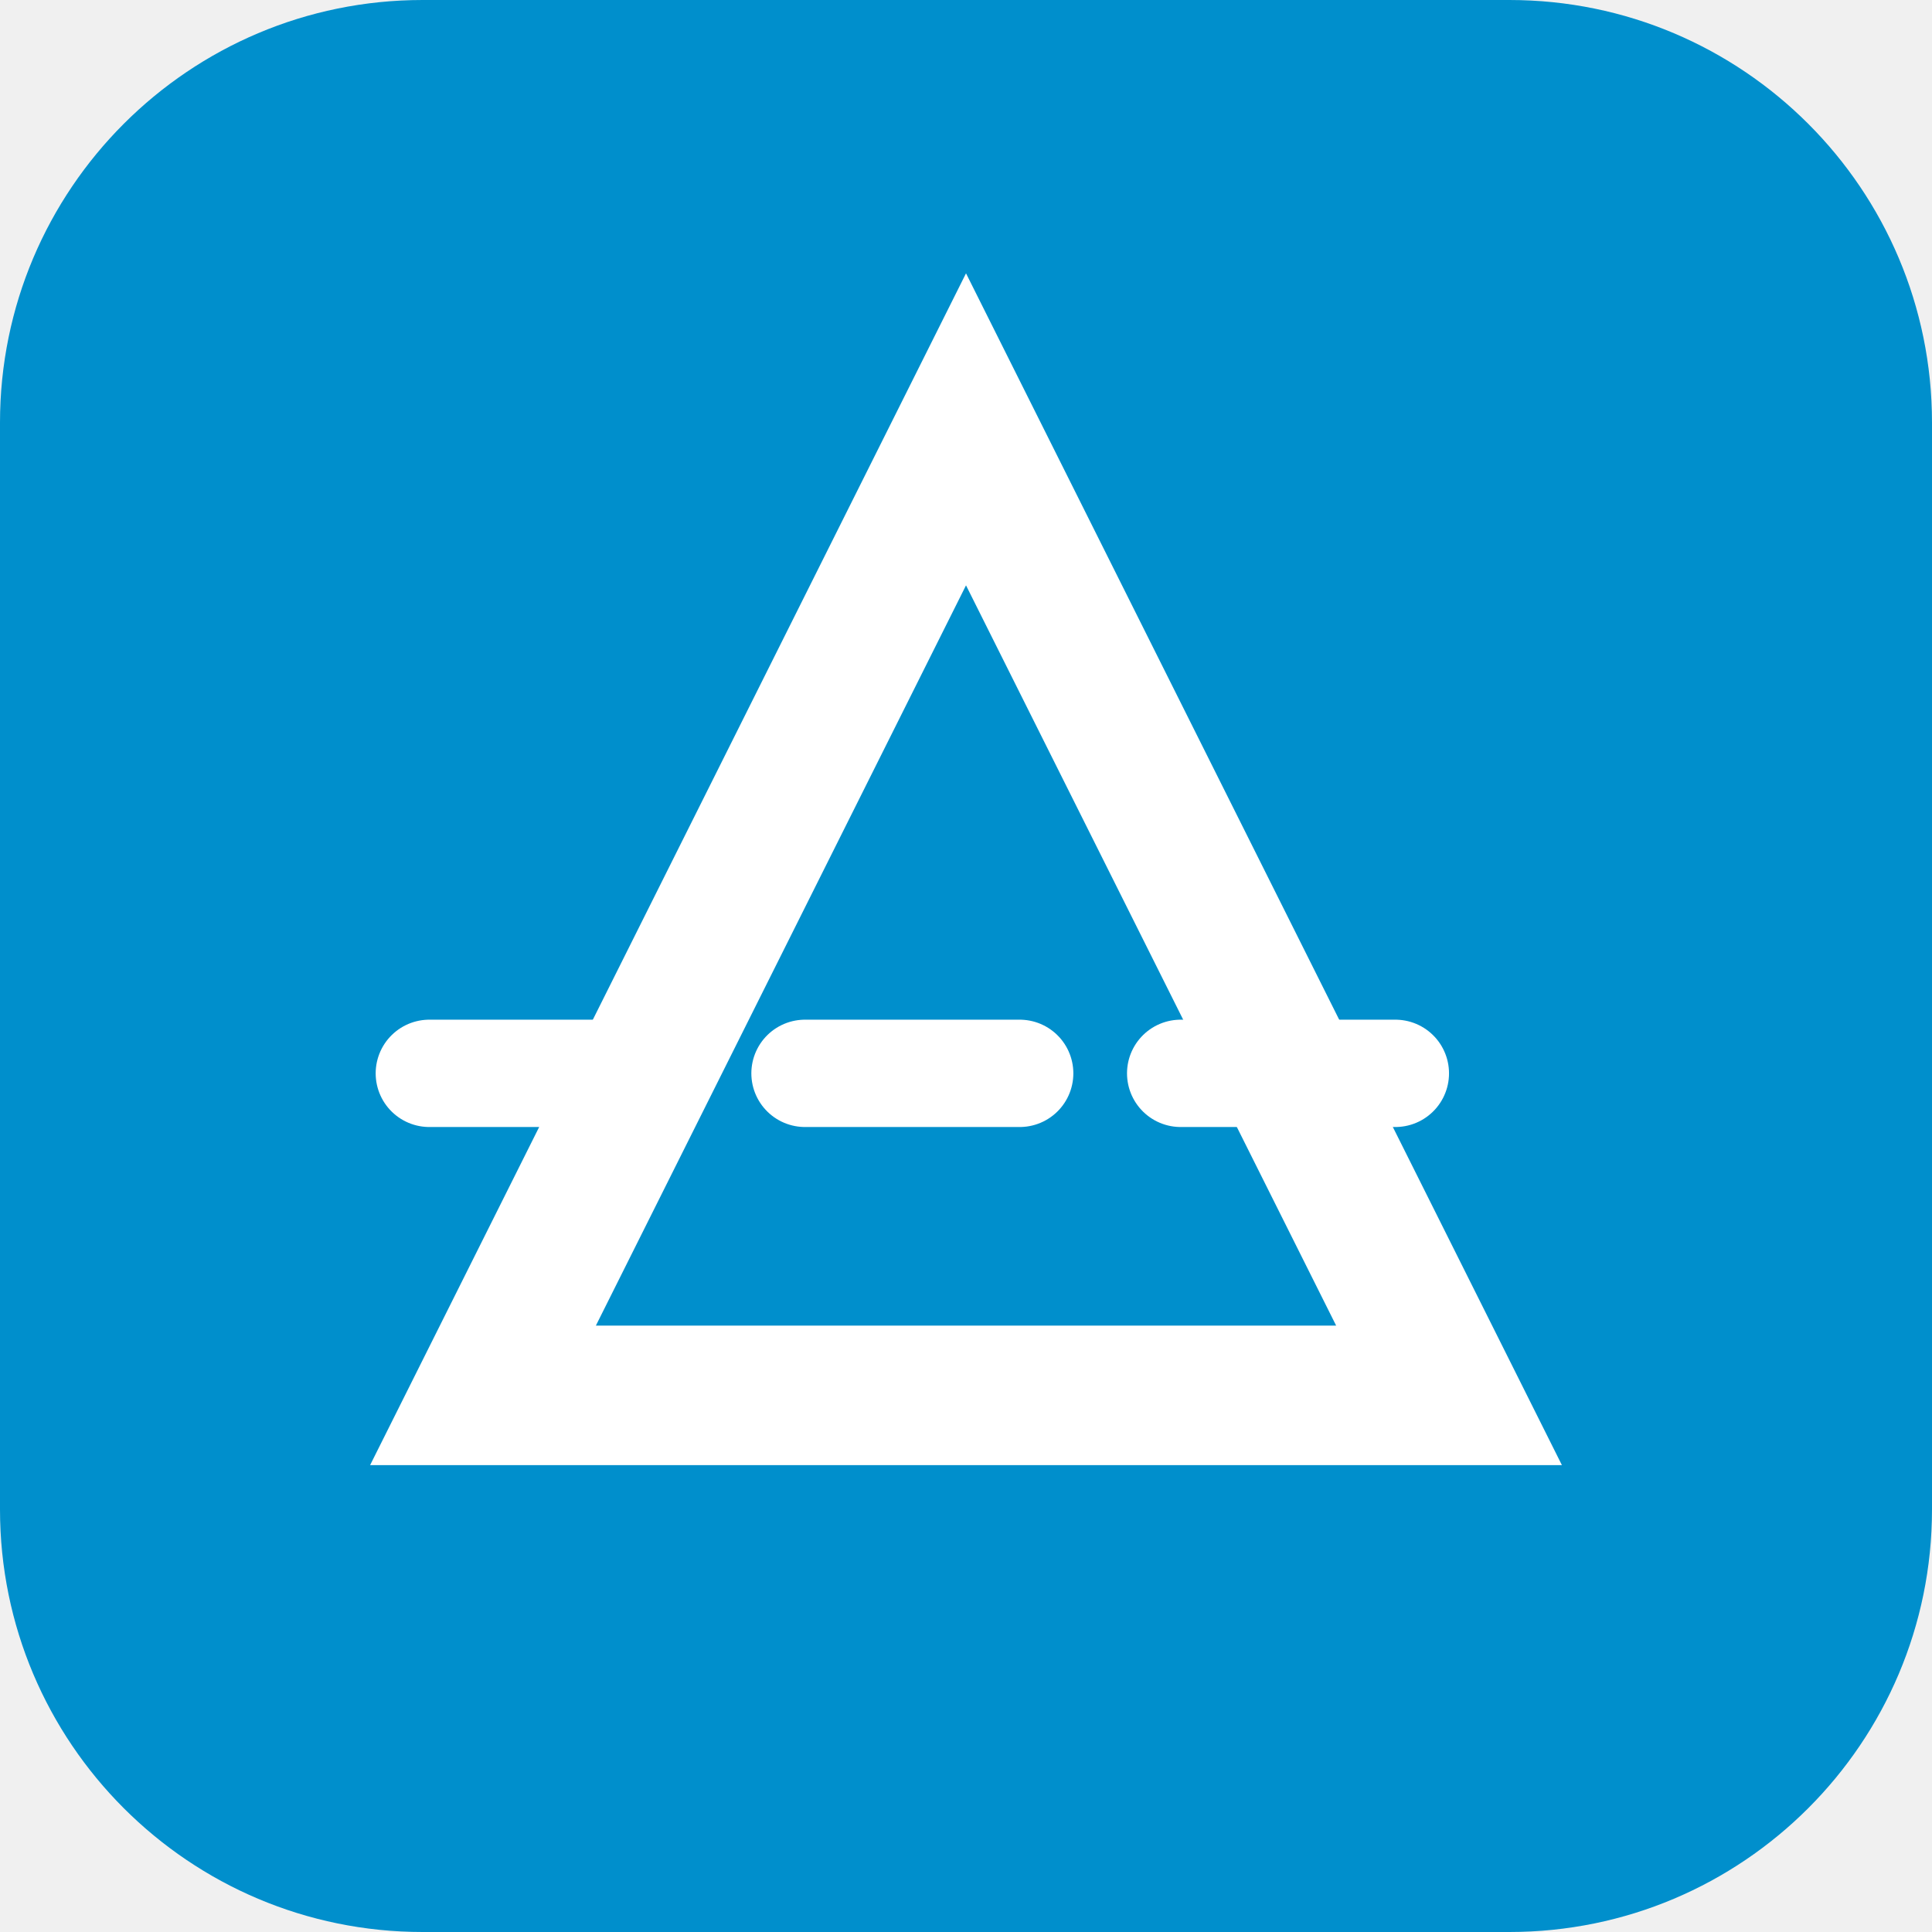
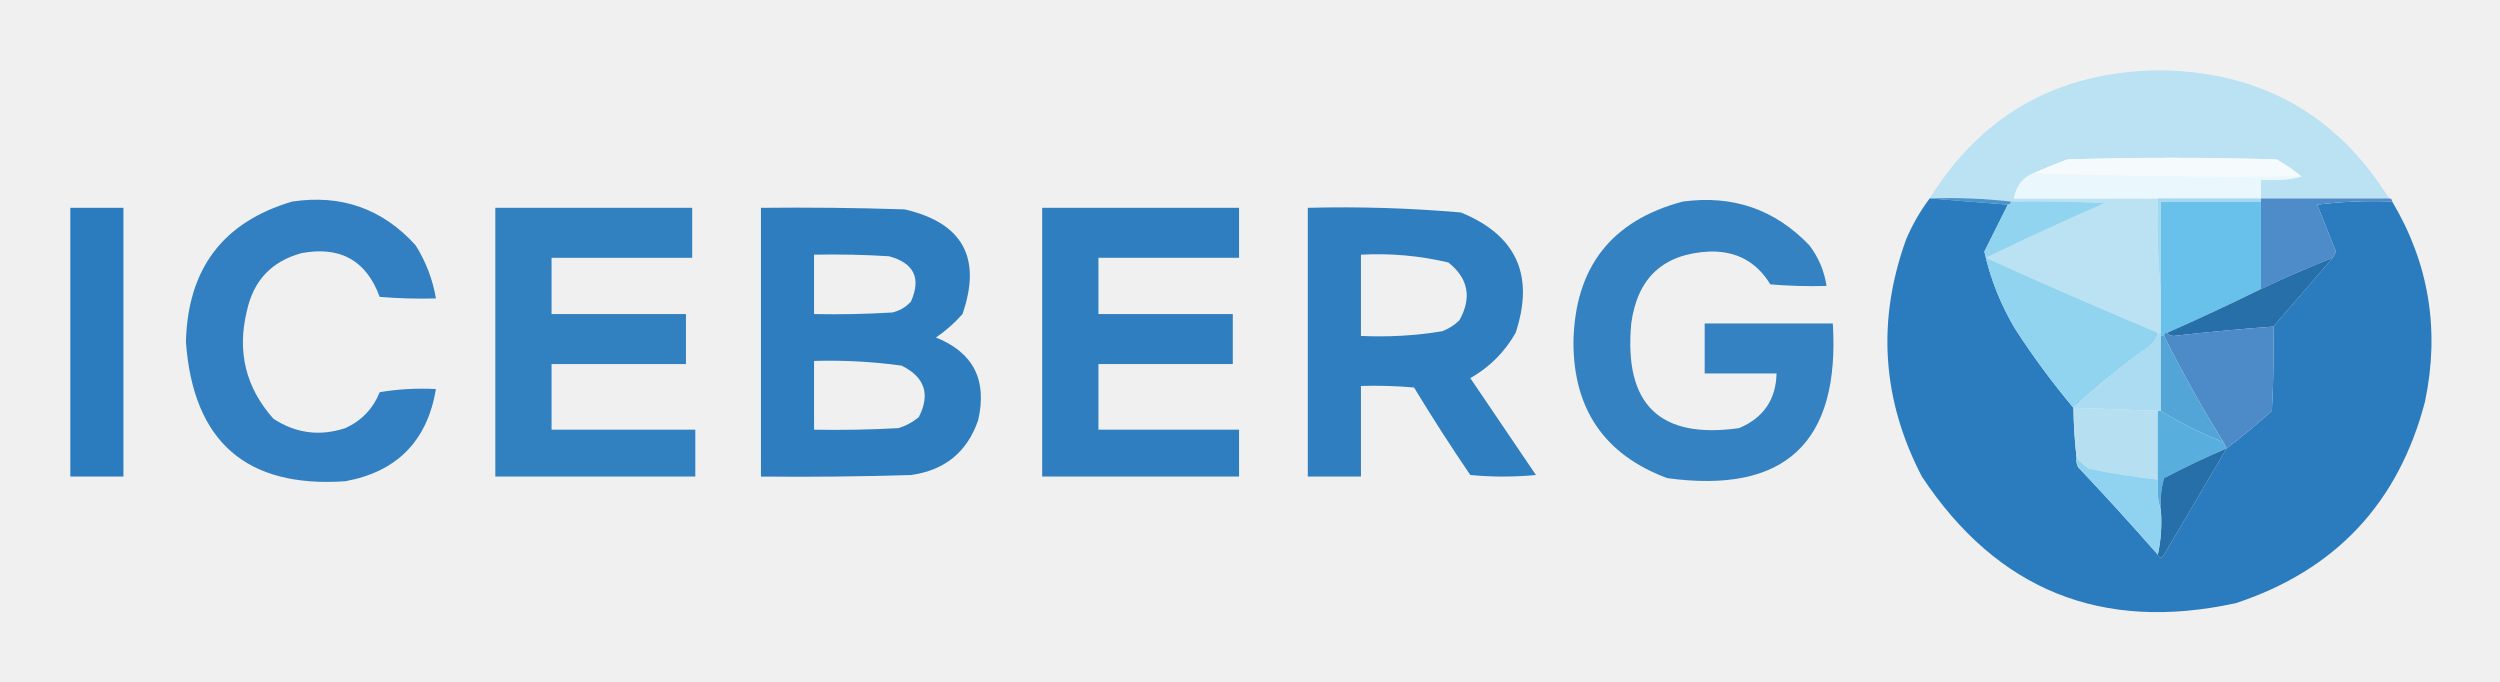
- <svg xmlns="http://www.w3.org/2000/svg" viewBox="0 0 64 64" width="64" height="64">
-   <rect width="64" height="64" rx="14" fill="#008FCC" />
-   <g transform="translate(0,0) scale(3.5556)">
-     <path d="M9 4L13.5 13H4.5z" stroke="#fff" stroke-width="1.3" fill="none" />
-     <path d="M4 10h10" stroke="#fff" stroke-width="1" stroke-linecap="round" stroke-dasharray="2 1.5" />
-     <path d="M6 13h6" stroke="rgba(255,255,255,0.4)" stroke-width="1" />
+ <svg xmlns="http://www.w3.org/2000/svg" version="1.1" width="800px" height="218px" style="shape-rendering:geometricPrecision; text-rendering:geometricPrecision; image-rendering:optimizeQuality; fill-rule:evenodd; clip-rule:evenodd">
+   <g>
+     <path style="opacity:0.973" fill="#b8e1f3" d="M 764.5,63.5 C 750.833,63.5 737.167,63.5 723.5,63.5C 723.5,61.5 723.5,59.5 723.5,57.5C 728.607,57.834 732.94,57.501 736.5,56.5C 734.073,54.442 731.407,52.609 728.5,51C 706.167,50.333 683.833,50.333 661.5,51C 657.764,52.41 654.098,53.91 650.5,55.5C 647.053,57.054 645.053,59.721 644.5,63.5C 659.833,63.5 675.167,63.5 690.5,63.5C 690.173,73.681 690.506,83.681 691.5,93.5C 691.5,97.833 691.5,102.167 691.5,106.5C 691.167,106.5 690.833,106.5 690.5,106.5C 672.032,98.765 653.699,90.765 635.5,82.5C 648.016,76.409 660.683,70.576 673.5,65C 663.506,64.5 653.506,64.334 643.5,64.5C 635.016,63.507 626.349,63.174 617.5,63.5C 634.269,36.52 658.769,22.854 691,22.5C 723.231,22.854 747.731,36.52 764.5,63.5 Z" />
+   </g>
+   <g>
+     <path style="opacity:1" fill="#f5fafd" d="M 736.5,56.5 C 707.662,56.831 678.995,56.498 650.5,55.5C 654.098,53.91 657.764,52.41 661.5,51C 683.833,50.333 706.167,50.333 728.5,51C 731.407,52.609 734.073,54.442 736.5,56.5 Z" />
+   </g>
+   <g>
+     <path style="opacity:1" fill="#eaf7fd" d="M 650.5,55.5 C 678.995,56.498 707.662,56.831 736.5,56.5C 732.94,57.501 728.607,57.834 723.5,57.5C 723.5,59.5 723.5,61.5 723.5,63.5C 712.5,63.5 701.5,63.5 690.5,63.5C 675.167,63.5 659.833,63.5 644.5,63.5C 645.053,59.721 647.053,57.054 650.5,55.5 Z" />
+   </g>
+   <g>
+     <path style="opacity:1" fill="#4b94cb" d="M 617.5,63.5 C 626.349,63.174 635.016,63.507 643.5,64.5C 643.5,65.167 643.167,65.5 642.5,65.5C 634.167,64.833 625.833,64.167 617.5,63.5 Z" />
+   </g>
+   <g>
+     <path style="opacity:0.943" fill="#277abe" d="M 93.5,64.5 C 109.262,62.141 122.429,66.808 133,78.5C 136.303,83.766 138.47,89.433 139.5,95.5C 133.491,95.666 127.491,95.499 121.5,95C 117.224,83.356 108.89,78.69 96.5,81C 86.944,83.592 81.11,89.759 79,99.5C 75.812,112.574 78.645,124.074 87.5,134C 94.635,138.68 102.302,139.68 110.5,137C 115.697,134.637 119.363,130.803 121.5,125.5C 127.463,124.504 133.463,124.171 139.5,124.5C 136.714,141.119 127.048,150.952 110.5,154C 78.839,156.182 61.839,141.349 59.5,109.5C 60.03,86.026 71.363,71.026 93.5,64.5 Z" />
+   </g>
+   <g>
+     <path style="opacity:0.933" fill="#277abe" d="M 538.5,64.5 C 554.494,62.33 567.994,66.996 579,78.5C 581.937,82.374 583.771,86.707 584.5,91.5C 578.491,91.666 572.491,91.499 566.5,91C 562.094,83.744 555.594,80.244 547,80.5C 532.301,81.198 523.968,88.864 522,103.5C 519.598,129.436 531.098,140.602 556.5,137C 564.296,133.714 568.296,127.881 568.5,119.5C 560.833,119.5 553.167,119.5 545.5,119.5C 545.5,114.167 545.5,108.833 545.5,103.5C 559.167,103.5 572.833,103.5 586.5,103.5C 588.848,141.656 571.182,158.156 533.5,153C 513.502,145.533 503.502,131.033 503.5,109.5C 503.94,85.566 515.606,70.566 538.5,64.5 Z" />
+   </g>
+   <g>
+     <path style="opacity:0.985" fill="#277abe" d="M 617.5,63.5 C 625.833,64.167 634.167,64.833 642.5,65.5C 640.013,70.473 637.513,75.473 635,80.5C 636.926,89.255 640.26,97.588 645,105.5C 650.7,114.257 656.867,122.591 663.5,130.5C 663.569,135.854 663.902,141.187 664.5,146.5C 664.351,147.552 664.517,148.552 665,149.5C 673.707,158.704 682.207,168.037 690.5,177.5C 691.077,178.773 691.743,178.773 692.5,177.5C 699.178,166.139 705.845,154.806 712.5,143.5C 717.46,139.712 722.293,135.712 727,131.5C 727.5,122.506 727.666,113.506 727.5,104.5C 733.833,97.167 740.167,89.833 746.5,82.5C 746.804,81.85 747.137,81.183 747.5,80.5C 745.5,75.5 743.5,70.5 741.5,65.5C 749.472,64.502 757.472,64.169 765.5,64.5C 777.293,84.321 780.793,105.654 776,128.5C 767.539,160.962 747.372,182.462 715.5,193C 672.603,202.376 639.103,188.876 615,152.5C 602.206,127.892 600.539,102.559 610,76.5C 612.022,71.777 614.522,67.443 617.5,63.5 Z" />
+   </g>
+   <g>
+     <path style="opacity:1" fill="#68c1ea" d="M 723.5,64.5 C 723.5,73.833 723.5,83.167 723.5,92.5C 713.663,97.343 703.663,102.01 693.5,106.5C 692.833,106.5 692.5,106.833 692.5,107.5C 692.167,107.5 691.833,107.5 691.5,107.5C 691.5,107.167 691.5,106.833 691.5,106.5C 691.5,102.167 691.5,97.833 691.5,93.5C 691.5,83.833 691.5,74.167 691.5,64.5C 702.167,64.5 712.833,64.5 723.5,64.5 Z" />
+   </g>
+   <g>
+     <path style="opacity:1" fill="#4e8bc9" d="M 723.5,63.5 C 737.167,63.5 750.833,63.5 764.5,63.5C 765.167,63.5 765.5,63.833 765.5,64.5C 757.472,64.169 749.472,64.502 741.5,65.5C 743.5,70.5 745.5,75.5 747.5,80.5C 747.137,81.183 746.804,81.85 746.5,82.5C 738.712,85.561 731.045,88.894 723.5,92.5C 723.5,83.167 723.5,73.833 723.5,64.5C 723.5,64.167 723.5,63.833 723.5,63.5 Z" />
+   </g>
+   <g>
+     <path style="opacity:0.982" fill="#277abe" d="M 22.5,66.5 C 28.167,66.5 33.833,66.5 39.5,66.5C 39.5,95.167 39.5,123.833 39.5,152.5C 33.833,152.5 28.167,152.5 22.5,152.5C 22.5,123.833 22.5,95.167 22.5,66.5 Z" />
+   </g>
+   <g>
+     <path style="opacity:0.949" fill="#277abe" d="M 158.5,66.5 C 179.5,66.5 200.5,66.5 221.5,66.5C 221.5,71.833 221.5,77.167 221.5,82.5C 206.5,82.5 191.5,82.5 176.5,82.5C 176.5,88.5 176.5,94.5 176.5,100.5C 190.833,100.5 205.167,100.5 219.5,100.5C 219.5,105.833 219.5,111.167 219.5,116.5C 205.167,116.5 190.833,116.5 176.5,116.5C 176.5,123.5 176.5,130.5 176.5,137.5C 191.833,137.5 207.167,137.5 222.5,137.5C 222.5,142.5 222.5,147.5 222.5,152.5C 201.167,152.5 179.833,152.5 158.5,152.5C 158.5,123.833 158.5,95.167 158.5,66.5 Z" />
+   </g>
+   <g>
+     <path style="opacity:0.963" fill="#277abe" d="M 243.5,66.5 C 258.837,66.333 274.17,66.5 289.5,67C 308.073,71.313 314.24,82.48 308,100.5C 305.463,103.372 302.63,105.872 299.5,108C 311.481,112.791 315.981,121.624 313,134.5C 309.463,144.697 302.296,150.53 291.5,152C 275.503,152.5 259.503,152.667 243.5,152.5C 243.5,123.833 243.5,95.167 243.5,66.5 Z M 260.5,81.5 C 268.507,81.334 276.507,81.5 284.5,82C 292.503,84.197 294.836,89.03 291.5,96.5C 289.869,98.297 287.869,99.464 285.5,100C 277.173,100.5 268.84,100.666 260.5,100.5C 260.5,94.167 260.5,87.833 260.5,81.5 Z M 260.5,115.5 C 269.879,115.224 279.212,115.724 288.5,117C 295.944,120.665 297.777,126.165 294,133.5C 292.065,135.102 289.899,136.269 287.5,137C 278.506,137.5 269.506,137.666 260.5,137.5C 260.5,130.167 260.5,122.833 260.5,115.5 Z" />
+   </g>
+   <g>
+     <path style="opacity:0.955" fill="#277abe" d="M 333.5,66.5 C 354.5,66.5 375.5,66.5 396.5,66.5C 396.5,71.833 396.5,77.167 396.5,82.5C 381.5,82.5 366.5,82.5 351.5,82.5C 351.5,88.5 351.5,94.5 351.5,100.5C 365.833,100.5 380.167,100.5 394.5,100.5C 394.5,105.833 394.5,111.167 394.5,116.5C 380.167,116.5 365.833,116.5 351.5,116.5C 351.5,123.5 351.5,130.5 351.5,137.5C 366.5,137.5 381.5,137.5 396.5,137.5C 396.5,142.5 396.5,147.5 396.5,152.5C 375.5,152.5 354.5,152.5 333.5,152.5C 333.5,123.833 333.5,95.167 333.5,66.5 Z" />
+   </g>
+   <g>
+     <path style="opacity:0.967" fill="#277abe" d="M 418.5,66.5 C 434.882,66.077 451.215,66.577 467.5,68C 485.266,75.268 491.099,88.101 485,106.5C 481.5,112.667 476.667,117.5 470.5,121C 477.5,131.333 484.5,141.667 491.5,152C 484.5,152.667 477.5,152.667 470.5,152C 464.251,142.837 458.251,133.503 452.5,124C 446.843,123.501 441.176,123.334 435.5,123.5C 435.5,133.167 435.5,142.833 435.5,152.5C 429.833,152.5 424.167,152.5 418.5,152.5C 418.5,123.833 418.5,95.167 418.5,66.5 Z M 435.5,81.5 C 444.975,80.989 454.309,81.823 463.5,84C 469.879,89.1 471.046,95.267 467,102.5C 465.421,104.041 463.587,105.208 461.5,106C 452.916,107.41 444.25,107.91 435.5,107.5C 435.5,98.833 435.5,90.167 435.5,81.5 Z" />
+   </g>
+   <g>
+     <path style="opacity:1" fill="#a2d8f1" d="M 690.5,63.5 C 701.5,63.5 712.5,63.5 723.5,63.5C 723.5,63.833 723.5,64.167 723.5,64.5C 712.833,64.5 702.167,64.5 691.5,64.5C 691.5,74.167 691.5,83.833 691.5,93.5C 690.506,83.681 690.173,73.681 690.5,63.5 Z" />
+   </g>
+   <g>
+     <path style="opacity:1" fill="#90d4f0" d="M 643.5,64.5 C 653.506,64.334 663.506,64.5 673.5,65C 660.683,70.576 648.016,76.409 635.5,82.5C 653.699,90.765 672.032,98.765 690.5,106.5C 690.141,108.371 689.141,109.871 687.5,111C 679.021,116.985 671.021,123.485 663.5,130.5C 656.867,122.591 650.7,114.257 645,105.5C 640.26,97.588 636.926,89.255 635,80.5C 637.513,75.473 640.013,70.473 642.5,65.5C 643.167,65.5 643.5,65.167 643.5,64.5 Z" />
+   </g>
+   <g>
+     <path style="opacity:1" fill="#266fa8" d="M 746.5,82.5 C 740.167,89.833 733.833,97.167 727.5,104.5C 716.812,105.28 706.145,106.28 695.5,107.5C 694.584,107.457 693.917,107.124 693.5,106.5C 703.663,102.01 713.663,97.343 723.5,92.5C 731.045,88.894 738.712,85.561 746.5,82.5 Z" />
+   </g>
+   <g>
+     <path style="opacity:1" fill="#4d8ac8" d="M 727.5,104.5 C 727.666,113.506 727.5,122.506 727,131.5C 722.293,135.712 717.46,139.712 712.5,143.5C 712.167,142.833 711.833,142.167 711.5,141.5C 704.628,130.419 698.295,119.086 692.5,107.5C 692.5,106.833 692.833,106.5 693.5,106.5C 693.917,107.124 694.584,107.457 695.5,107.5C 706.145,106.28 716.812,105.28 727.5,104.5 Z" />
+   </g>
+   <g>
+     <path style="opacity:1" fill="#abdcf1" d="M 690.5,106.5 C 690.833,106.5 691.167,106.5 691.5,106.5C 691.5,106.833 691.5,107.167 691.5,107.5C 691.5,115.5 691.5,123.5 691.5,131.5C 691.167,131.5 690.833,131.5 690.5,131.5C 681.502,131.119 672.502,130.786 663.5,130.5C 671.021,123.485 679.021,116.985 687.5,111C 689.141,109.871 690.141,108.371 690.5,106.5 Z" />
+   </g>
+   <g>
+     <path style="opacity:1" fill="#54a5d7" d="M 691.5,107.5 C 691.833,107.5 692.167,107.5 692.5,107.5C 698.295,119.086 704.628,130.419 711.5,141.5C 704.456,138.721 697.789,135.388 691.5,131.5C 691.5,123.5 691.5,115.5 691.5,107.5 Z" />
+   </g>
+   <g>
+     <path style="opacity:1" fill="#b6e0f2" d="M 663.5,130.5 C 672.502,130.786 681.502,131.119 690.5,131.5C 690.5,138.833 690.5,146.167 690.5,153.5C 683.125,152.66 675.791,151.493 668.5,150C 666.973,148.968 665.64,147.801 664.5,146.5C 663.902,141.187 663.569,135.854 663.5,130.5 Z" />
+   </g>
+   <g>
+     <path style="opacity:1" fill="#58afde" d="M 690.5,131.5 C 690.833,131.5 691.167,131.5 691.5,131.5C 697.789,135.388 704.456,138.721 711.5,141.5C 711.833,142.167 712.167,142.833 712.5,143.5C 705.734,146.382 699.067,149.549 692.5,153C 691.544,156.394 691.211,159.894 691.5,163.5C 690.521,160.375 690.187,157.042 690.5,153.5C 690.5,146.167 690.5,138.833 690.5,131.5 Z" />
+   </g>
+   <g>
+     <path style="opacity:1" fill="#266fa8" d="M 712.5,143.5 C 705.845,154.806 699.178,166.139 692.5,177.5C 691.743,178.773 691.077,178.773 690.5,177.5C 691.486,173.03 691.819,168.363 691.5,163.5C 691.211,159.894 691.544,156.394 692.5,153C 699.067,149.549 705.734,146.382 712.5,143.5 Z" />
+   </g>
+   <g>
+     <path style="opacity:1" fill="#8fd3f0" d="M 664.5,146.5 C 665.64,147.801 666.973,148.968 668.5,150C 675.791,151.493 683.125,152.66 690.5,153.5C 690.187,157.042 690.521,160.375 691.5,163.5C 691.819,168.363 691.486,173.03 690.5,177.5C 682.207,168.037 673.707,158.704 665,149.5C 664.517,148.552 664.351,147.552 664.5,146.5 Z" />
  </g>
</svg>
